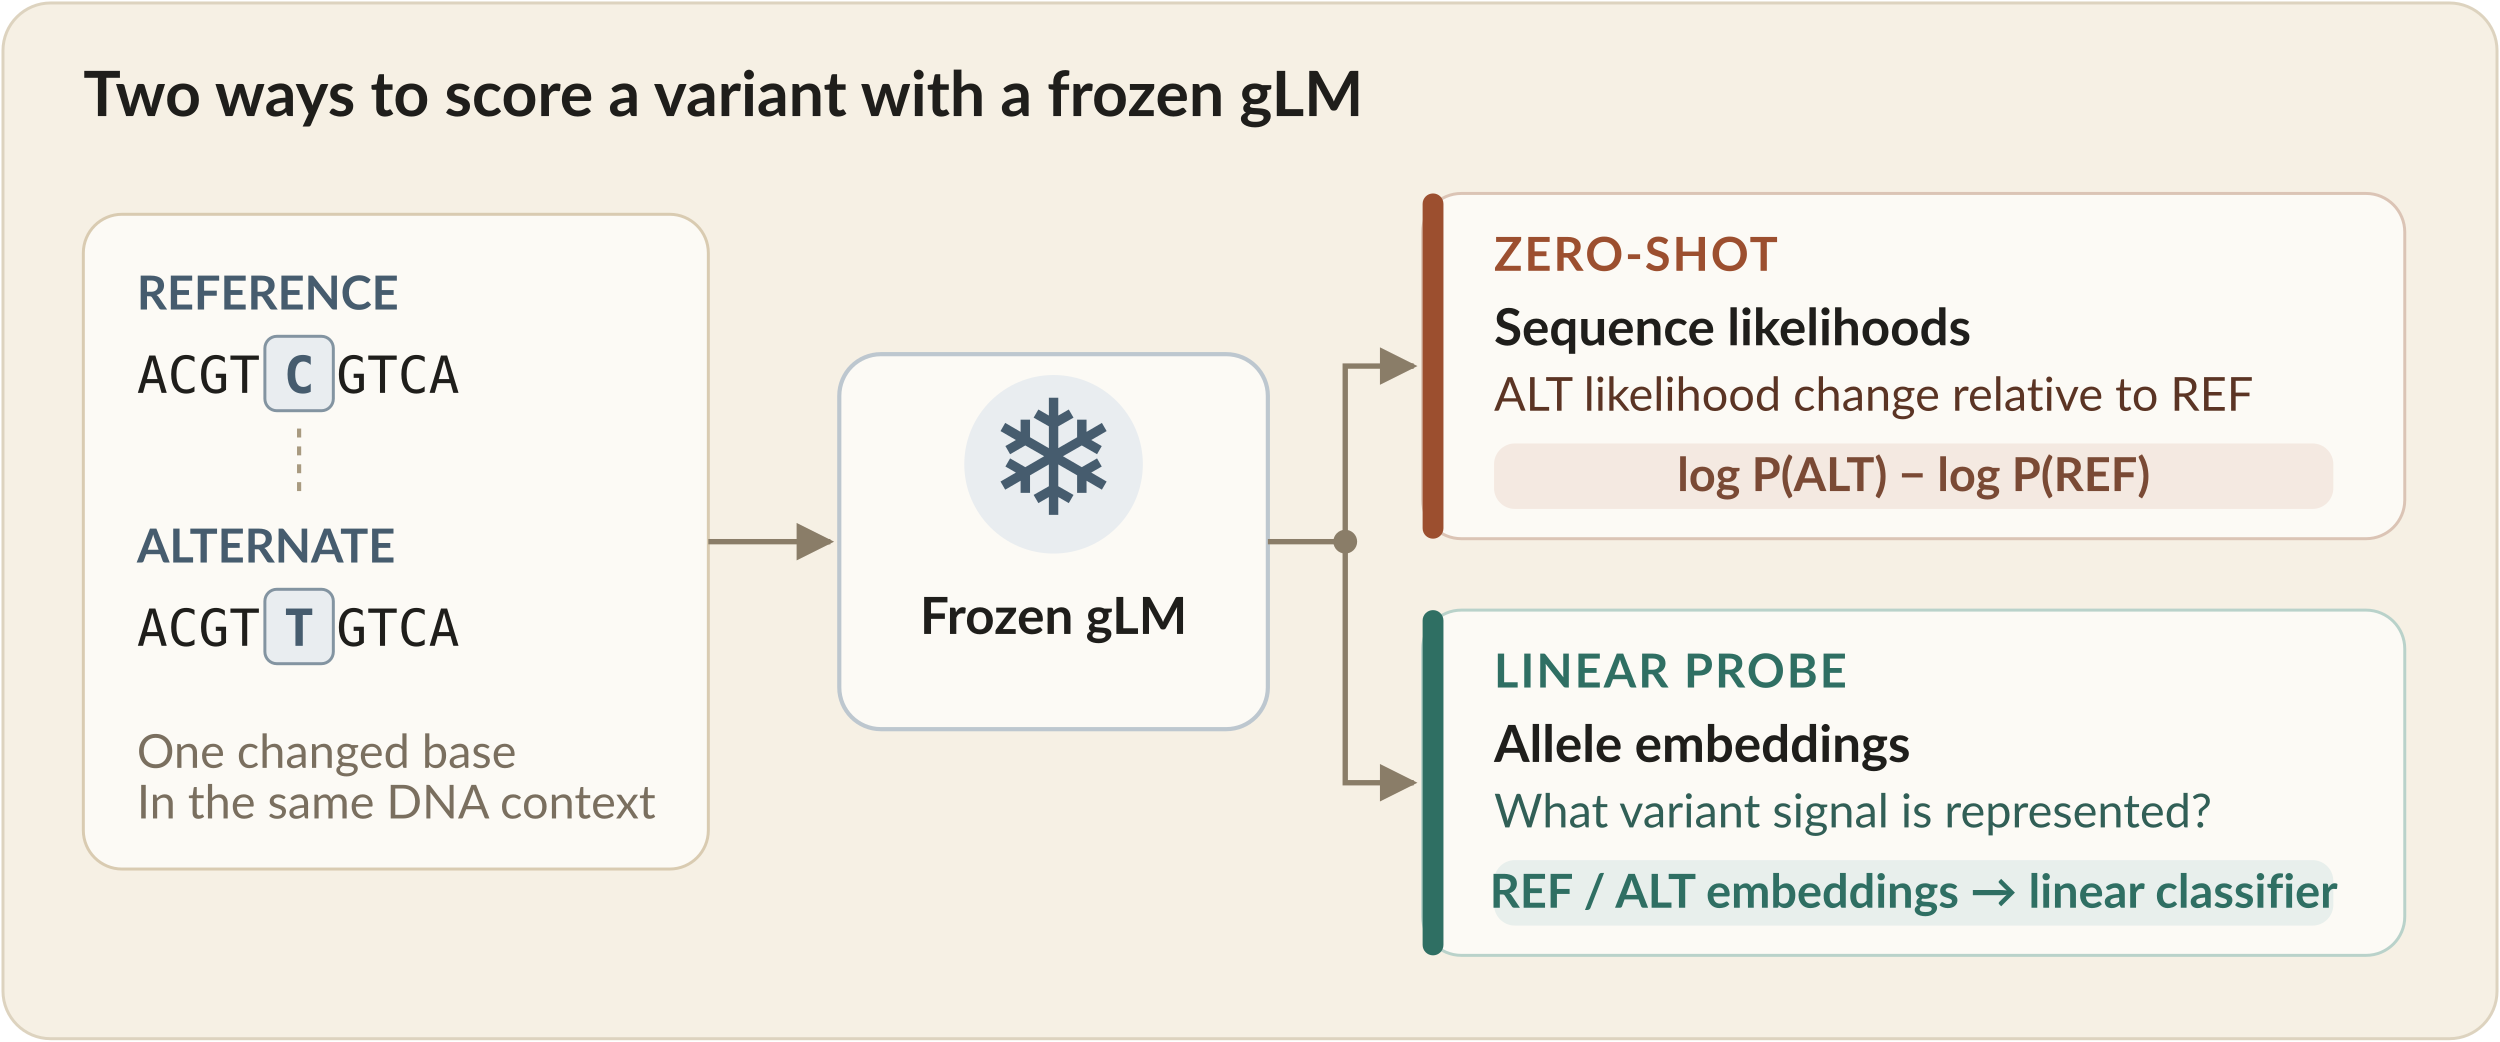
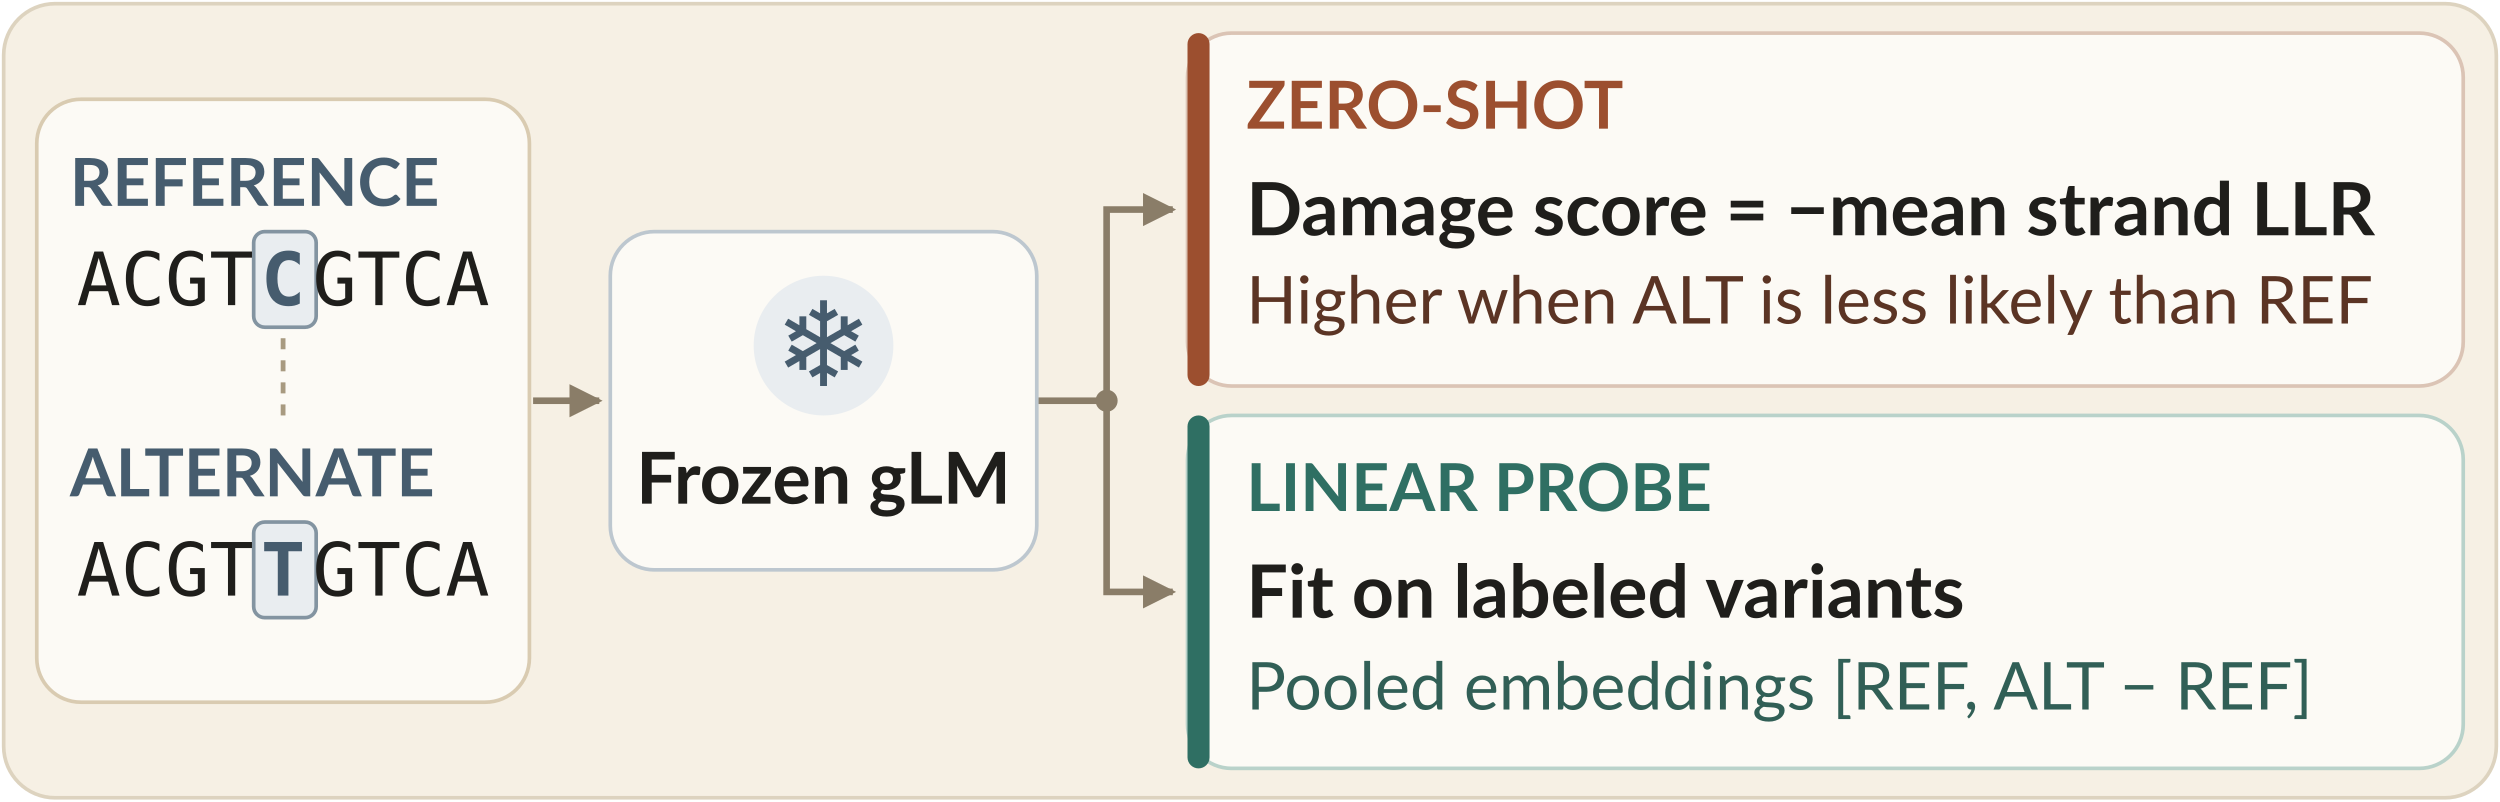
- <svg xmlns="http://www.w3.org/2000/svg" width="840" height="350" viewBox="0 0 840 350" role="img" aria-labelledby="title desc" font-family="Lato, sans-serif" data-figure-typography="lato-v1" data-figure-render-width="640">
+ <svg xmlns="http://www.w3.org/2000/svg" width="680" height="218" viewBox="0 0 680 218" role="img" aria-labelledby="title desc" font-family="Lato, sans-serif" data-figure-typography="lato-v1" data-figure-render-width="640">
  <defs>
-     <marker id="arrow" viewBox="0 0 10 10" refX="9" refY="5" markerWidth="7" markerHeight="7" orient="auto-start-reverse">
-       <path d="M 0 0 L 10 5 L 0 10 z" fill="#8a7d68" />
+     <marker id="arrow" viewBox="0 0 10 10" refX="9" refY="5" markerWidth="5" markerHeight="5" orient="auto">
+       <path d="M0 0 L10 5 L0 10Z" fill="#8a7d68" />
    </marker>
  </defs>
-   <rect x="1" y="1" width="838" height="348" rx="16" fill="#f6f0e4" stroke="#ddd3bf" />
-   <text x="28" y="39" font-size="21" font-weight="750" fill="#1f1e1b">Two ways to score a variant with a frozen gLM</text>
-   <rect x="28" y="72" width="210" height="220" rx="13" fill="#fcfaf5" stroke="#d9cbb1" />
-   <text x="46" y="104" font-size="15.75" font-weight="700" fill="#465c6e">REFERENCE</text>
-   <g font-family="ui-monospace, SFMono-Regular, Menlo, Consolas, monospace" font-size="17.182" fill="#1f1e1b">
-     <text x="46" y="132">ACGT</text>
-     <rect x="89" y="113" width="23" height="25" rx="4" fill="#e9edf0" stroke="#8394a1" />
-     <text x="100.5" y="132" text-anchor="middle" font-weight="700" fill="#465c6e">C</text>
-     <text x="113" y="132">GTCA</text>
+   <rect x="1" y="1" width="678" height="216" rx="14" fill="#f6f0e4" stroke="#ddd3bf" />
+   <rect x="10" y="27" width="134" height="164" rx="12" fill="#fcfaf5" stroke="#d9cbb1" />
+   <g fill="#465c6e" font-size="18" font-weight="700">
+     <text x="19" y="56">REFERENCE</text>
+     <text x="19" y="135">ALTERNATE</text>
  </g>
-   <line x1="100.5" y1="144" x2="100.5" y2="165" stroke="#a89a80" stroke-width="1.4" stroke-dasharray="3 3" />
-   <text x="46" y="189" font-size="15.75" font-weight="700" fill="#465c6e">ALTERNATE</text>
-   <g font-family="ui-monospace, SFMono-Regular, Menlo, Consolas, monospace" font-size="17.182" fill="#1f1e1b">
-     <text x="46" y="217">ACGT</text>
-     <rect x="89" y="198" width="23" height="25" rx="4" fill="#e9edf0" stroke="#8394a1" />
-     <text x="100.5" y="217" text-anchor="middle" font-weight="700" fill="#465c6e">T</text>
-     <text x="113" y="217">GTCA</text>
+   <path d="M77 92 V113" fill="none" stroke="#a89a80" stroke-width="1.3" stroke-dasharray="3 3" />
+   <g fill="#e9edf0" stroke="#8394a1">
+     <rect x="69" y="63" width="17" height="26" rx="3" />
+     <rect x="69" y="142" width="17" height="26" rx="3" />
  </g>
-   <text x="46" y="258" font-size="15.75" fill="#7a6f5f">One changed base</text>
-   <text x="46" y="275" font-size="15.75" fill="#7a6f5f">In the same DNA context</text>
-   <path d="M 238 182 L 279 182" fill="none" stroke="#8a7d68" stroke-width="1.8" marker-end="url(#arrow)" />
-   <rect x="282" y="119" width="144" height="126" rx="14" fill="#fcfaf5" stroke="#bdc7cf" stroke-width="1.4" />
-   <circle cx="354" cy="156" r="30" fill="#e9edf0" />
-   <text x="354" y="173" text-anchor="middle" data-figure-preserve-typography="true" font-family="Lato, sans-serif" font-size="54" fill="#465c6e">❄︎</text>
-   <text x="354" y="213" font-size="17.182" font-weight="750" text-anchor="middle" fill="#1f1e1b">Frozen gLM</text>
-   <path d="M 426 182 L 452 182 L 452 123 L 475 123" fill="none" stroke="#8a7d68" stroke-width="1.8" marker-end="url(#arrow)" />
-   <path d="M 452 182 L 452 263 L 475 263" fill="none" stroke="#8a7d68" stroke-width="1.8" marker-end="url(#arrow)" />
-   <circle cx="452" cy="182" r="4" fill="#8a7d68" />
-   <rect x="478" y="65" width="330" height="116" rx="13" fill="#fcfaf5" stroke="#dbc4b5" />
-   <rect x="478" y="65" width="7" height="116" rx="3.5" fill="#9c4f2f" />
-   <text x="502" y="91" font-size="15.75" font-weight="700" letter-spacing="0.7" fill="#9c4f2f">ZERO-SHOT</text>
-   <text x="502" y="116" font-size="17.182" font-weight="750" fill="#1f1e1b">Sequence likelihoods</text>
-   <text x="502" y="138" font-size="15.75" fill="#5b3424">ALT likelihood change relative to REF</text>
-   <rect x="502" y="149" width="282" height="22" rx="7" fill="#f4e9e1" />
-   <text x="643" y="165" font-size="15.75" font-weight="700" text-anchor="middle" fill="#7a4a35">log P(ALT) − log P(REF)</text>
-   <rect x="478" y="205" width="330" height="116" rx="13" fill="#fcfaf5" stroke="#b9d2ca" />
-   <rect x="478" y="205" width="7" height="116" rx="3.5" fill="#2f6f63" />
-   <text x="502" y="231" font-size="15.75" font-weight="700" letter-spacing="0.7" fill="#2f6f63">LINEAR PROBE</text>
-   <text x="502" y="256" font-size="17.182" font-weight="750" fill="#1f1e1b">Allele embeddings</text>
-   <text x="502" y="278" font-size="15.75" fill="#315f56">What variant signal is represented?</text>
-   <rect x="502" y="289" width="282" height="22" rx="7" fill="#e8efec" />
-   <text x="643" y="305" font-size="15.75" font-weight="700" text-anchor="middle" fill="#2f6f63">REF / ALT embeddings → linear classifier</text>
+   <g font-family="DejaVu Sans Mono, monospace" font-size="20" text-anchor="middle" fill="#1f1e1b">
+     <text x="69" y="83" text-anchor="end">ACGT</text>
+     <text x="77" y="83" font-weight="bold" fill="#465c6e">C</text>
+     <text x="85" y="83" text-anchor="start">GTCA</text>
+     <text x="69" y="162" text-anchor="end">ACGT</text>
+     <text x="77" y="162" font-weight="bold" fill="#465c6e">T</text>
+     <text x="85" y="162" text-anchor="start">GTCA</text>
+   </g>
+   <g fill="none" stroke="#8a7d68" stroke-width="1.8" marker-end="url(#arrow)">
+     <path d="M145 109 H163" />
+     <path d="M282 109 H301 V57 H319" />
+     <path d="M301 109 V161 H319" />
+   </g>
+   <circle cx="301" cy="109" r="3" fill="#8a7d68" />
+   <rect x="166" y="63" width="116" height="92" rx="12" fill="#fcfaf5" stroke="#bdc7cf" />
+   <circle cx="224" cy="94" r="19" fill="#e9edf0" />
+   <text x="224" y="105" text-anchor="middle" data-figure-preserve-typography="true" font-family="DejaVu Sans, sans-serif" font-size="32" fill="#465c6e">❄</text>
+   <text x="224" y="137" text-anchor="middle" font-size="19.5" font-weight="700" fill="#1f1e1b">Frozen gLM</text>
+   <rect x="323" y="9" width="347" height="96" rx="12" fill="#fcfaf5" stroke="#dbc4b5" />
+   <rect x="323" y="9" width="6" height="96" rx="3" fill="#9c4f2f" />
+   <text x="339" y="35" font-size="18" font-weight="700" fill="#9c4f2f">ZERO-SHOT</text>
+   <text x="339" y="64" font-size="20" font-weight="700" fill="#1f1e1b">Damage score = −mean strand LLR</text>
+   <text x="339" y="88" font-size="18" fill="#5b3424">Higher when ALT is less likely than REF</text>
+   <rect x="323" y="113" width="347" height="96" rx="12" fill="#fcfaf5" stroke="#b9d2ca" />
+   <rect x="323" y="113" width="6" height="96" rx="3" fill="#2f6f63" />
+   <text x="339" y="139" font-size="18" font-weight="700" fill="#2f6f63">LINEAR PROBE</text>
+   <text x="339" y="168" font-size="20" font-weight="700" fill="#1f1e1b">Fit on labeled variants</text>
+   <text x="339" y="193" font-size="18" fill="#315f56">Pooled embeddings  [REF, ALT − REF]</text>
</svg>
